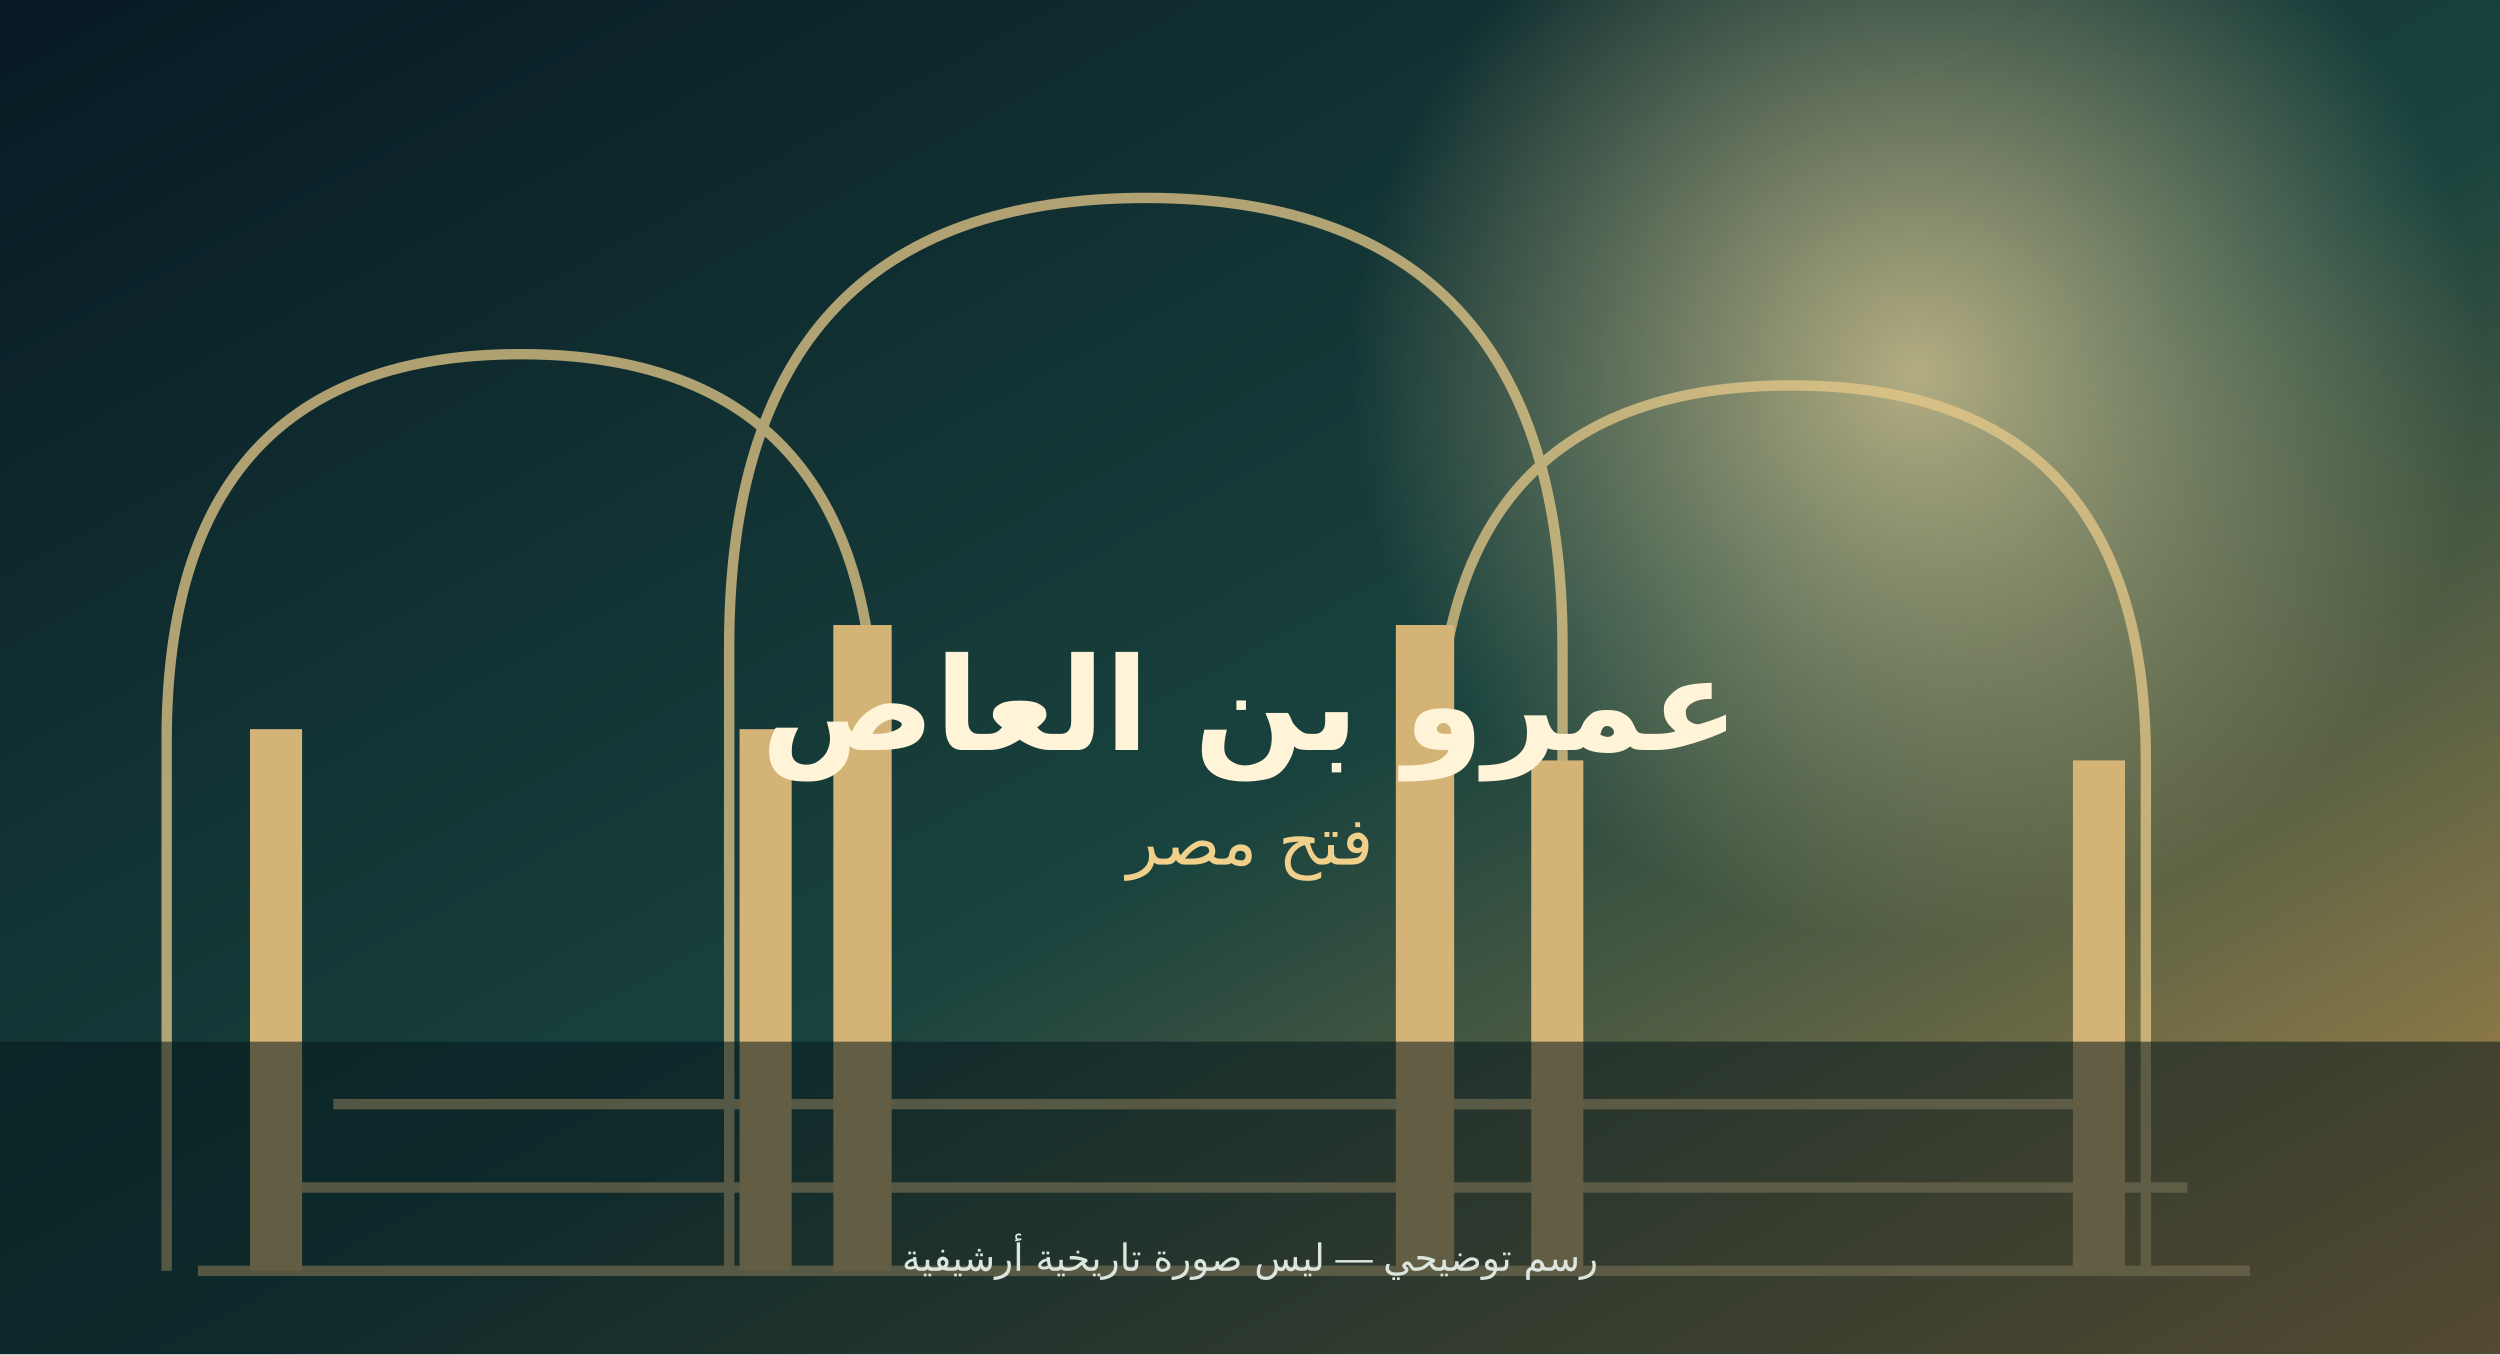
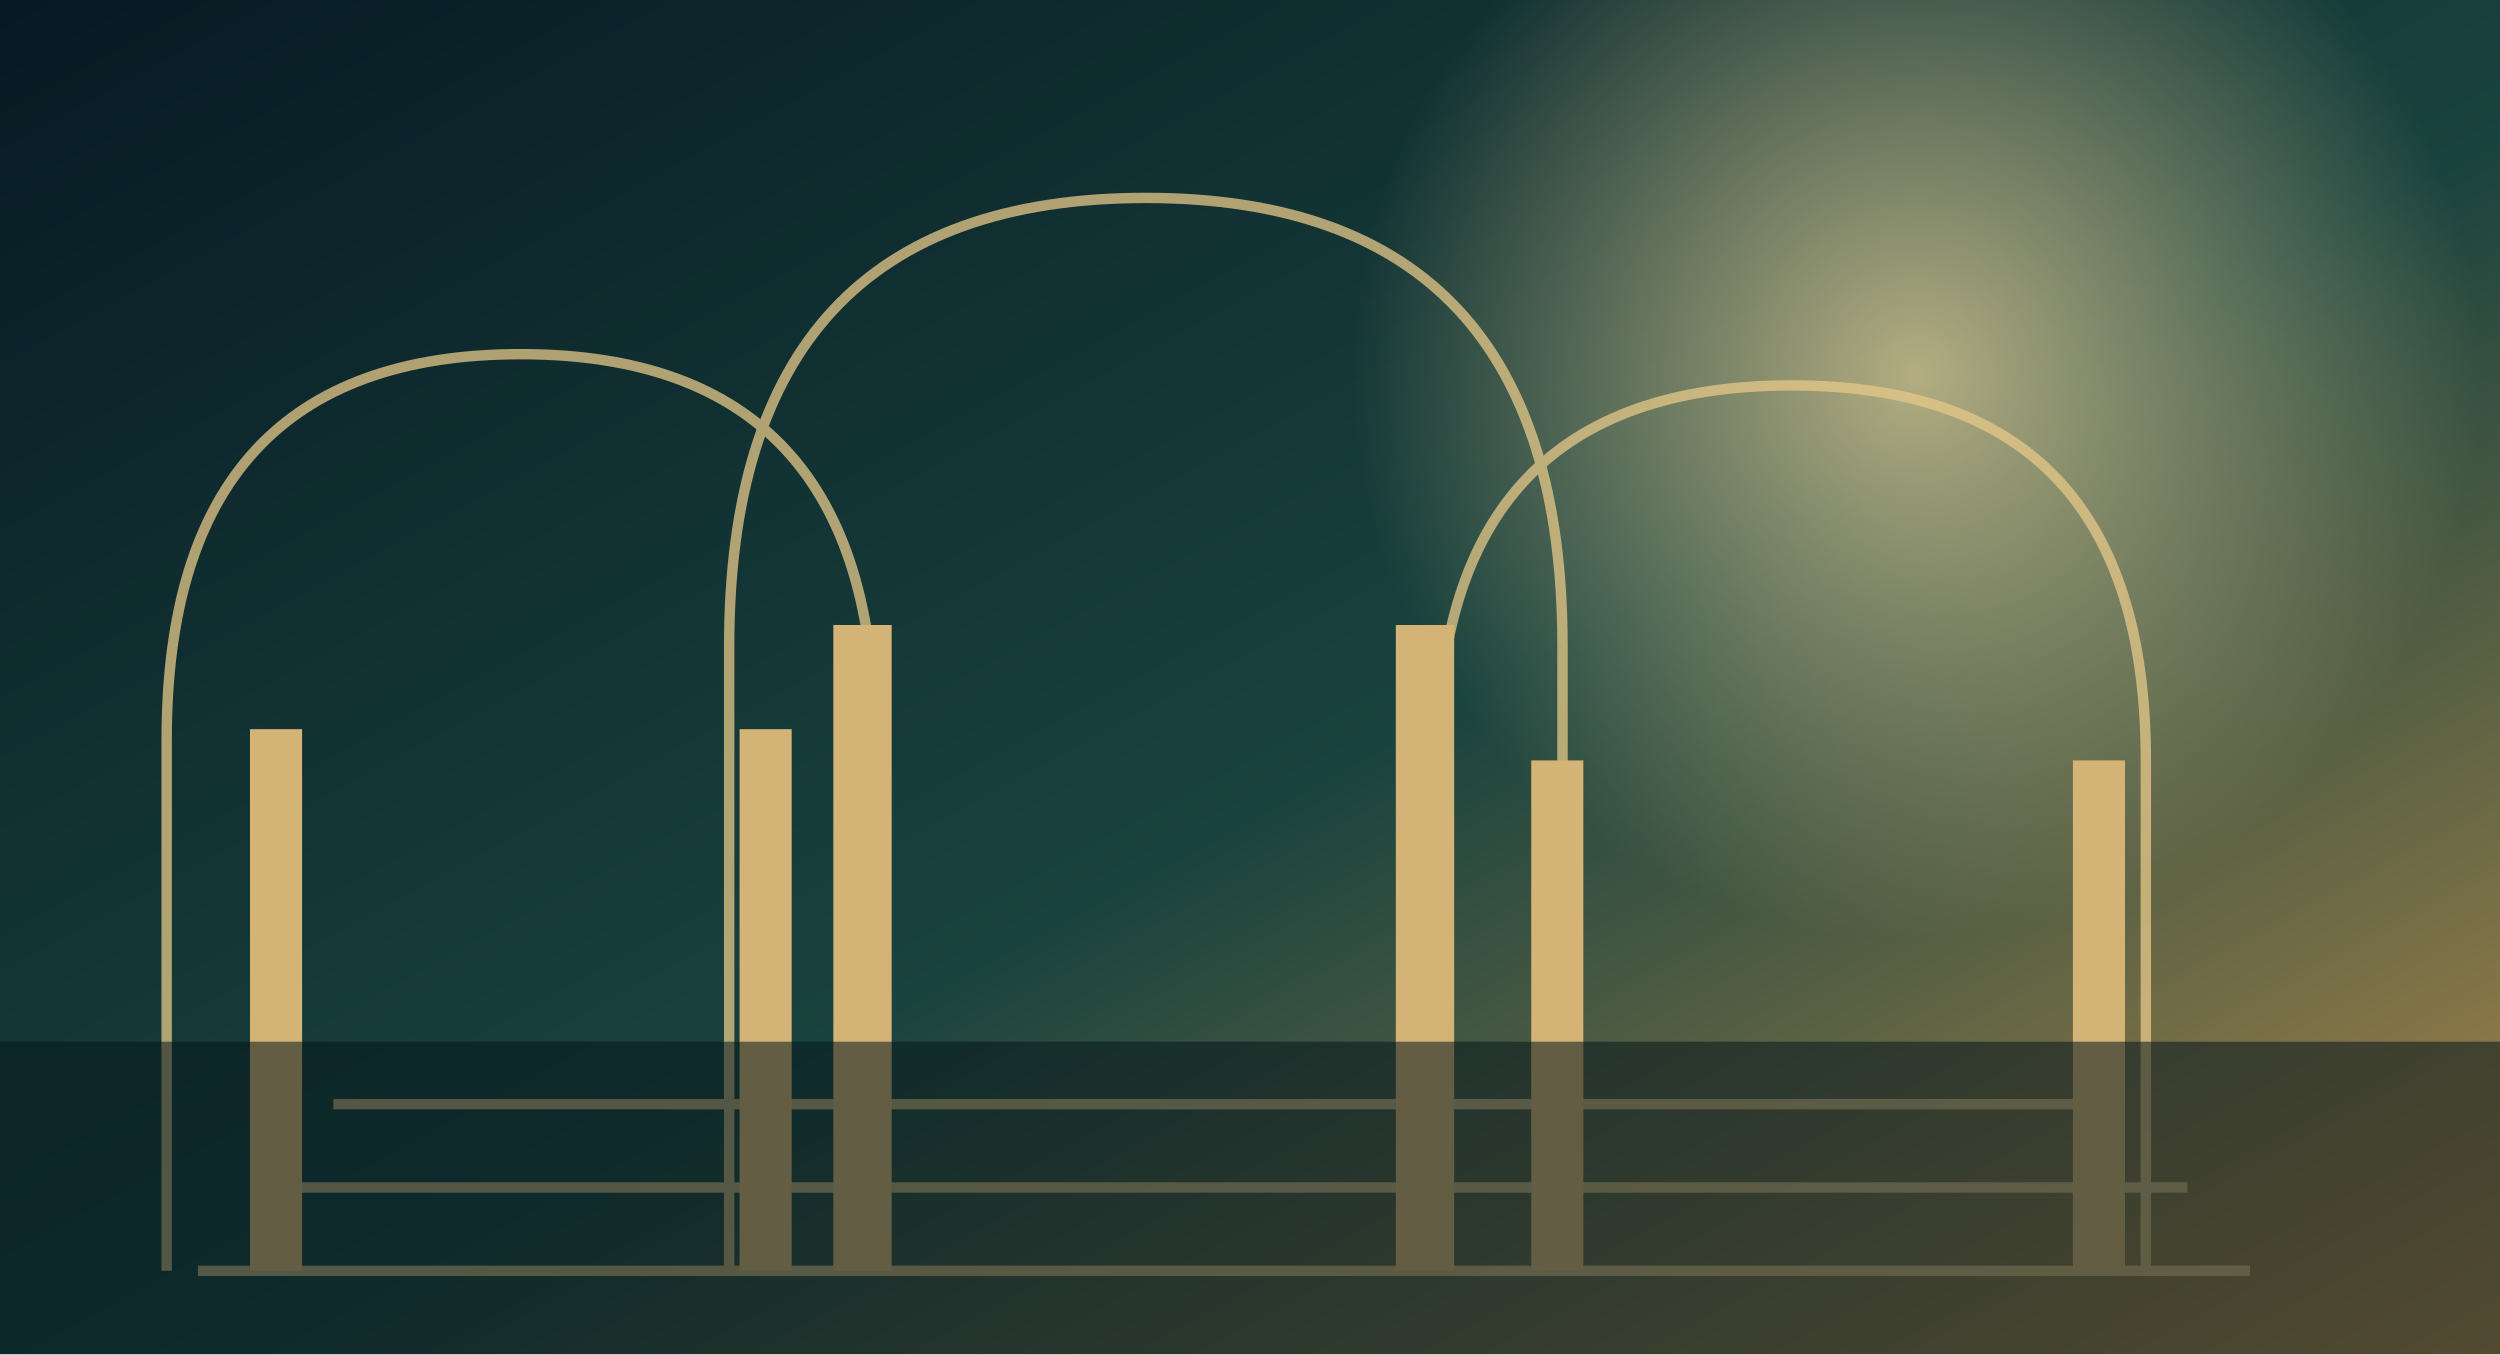
- <svg xmlns="http://www.w3.org/2000/svg" width="1200" height="650" viewBox="0 0 1200 650" role="img" aria-labelledby="title desc">
+ <svg xmlns="http://www.w3.org/2000/svg" width="1200" height="650" viewBox="0 0 1200 650" aria-hidden="true">
  <defs>
    <linearGradient id="bg" x1="0" y1="0" x2="1" y2="1">
      <stop stop-color="#071923" />
      <stop offset=".55" stop-color="#19433e" />
      <stop offset="1" stop-color="#b28a4b" />
    </linearGradient>
    <radialGradient id="glow">
      <stop stop-color="#f0d79c" stop-opacity=".72" />
      <stop offset="1" stop-color="#f0d79c" stop-opacity="0" />
    </radialGradient>
  </defs>
  <rect width="1200" height="650" fill="url(#bg)" />
  <circle cx="920" cy="180" r="270" fill="url(#glow)" />
  <g fill="none" stroke="#e6c888" stroke-width="5" opacity=".75">
    <path d="M80 610V355Q80 170 250 170Q420 170 420 355V610" />
    <path d="M350 610V310Q350 95 550 95Q750 95 750 310V610" />
    <path d="M690 610V365Q690 185 860 185Q1030 185 1030 365V610" />
    <path d="M95 610H1080M125 570H1050M160 530H1010" />
  </g>
  <g fill="#d4b476">
    <rect x="120" y="350" width="25" height="260" />
    <rect x="355" y="350" width="25" height="260" />
    <rect x="400" y="300" width="28" height="310" />
    <rect x="670" y="300" width="28" height="310" />
    <rect x="735" y="365" width="25" height="245" />
    <rect x="995" y="365" width="25" height="245" />
  </g>
  <rect y="500" width="1200" height="150" fill="#06151c" opacity=".55" />
-   <text x="600" y="360" text-anchor="middle" fill="#fff4d8" font-family="Cairo,Arial,sans-serif" font-size="62" font-weight="800">عمرو بن العاص</text>
-   <text x="600" y="415" text-anchor="middle" fill="#f1d08c" font-family="Cairo,Arial,sans-serif" font-size="32">فتح مصر</text>
-   <text x="600" y="610" text-anchor="middle" fill="#dce6df" font-family="Cairo,Arial,sans-serif" font-size="18">رسم توضيحي — ليس صورة تاريخية أرشيفية</text>
</svg>
